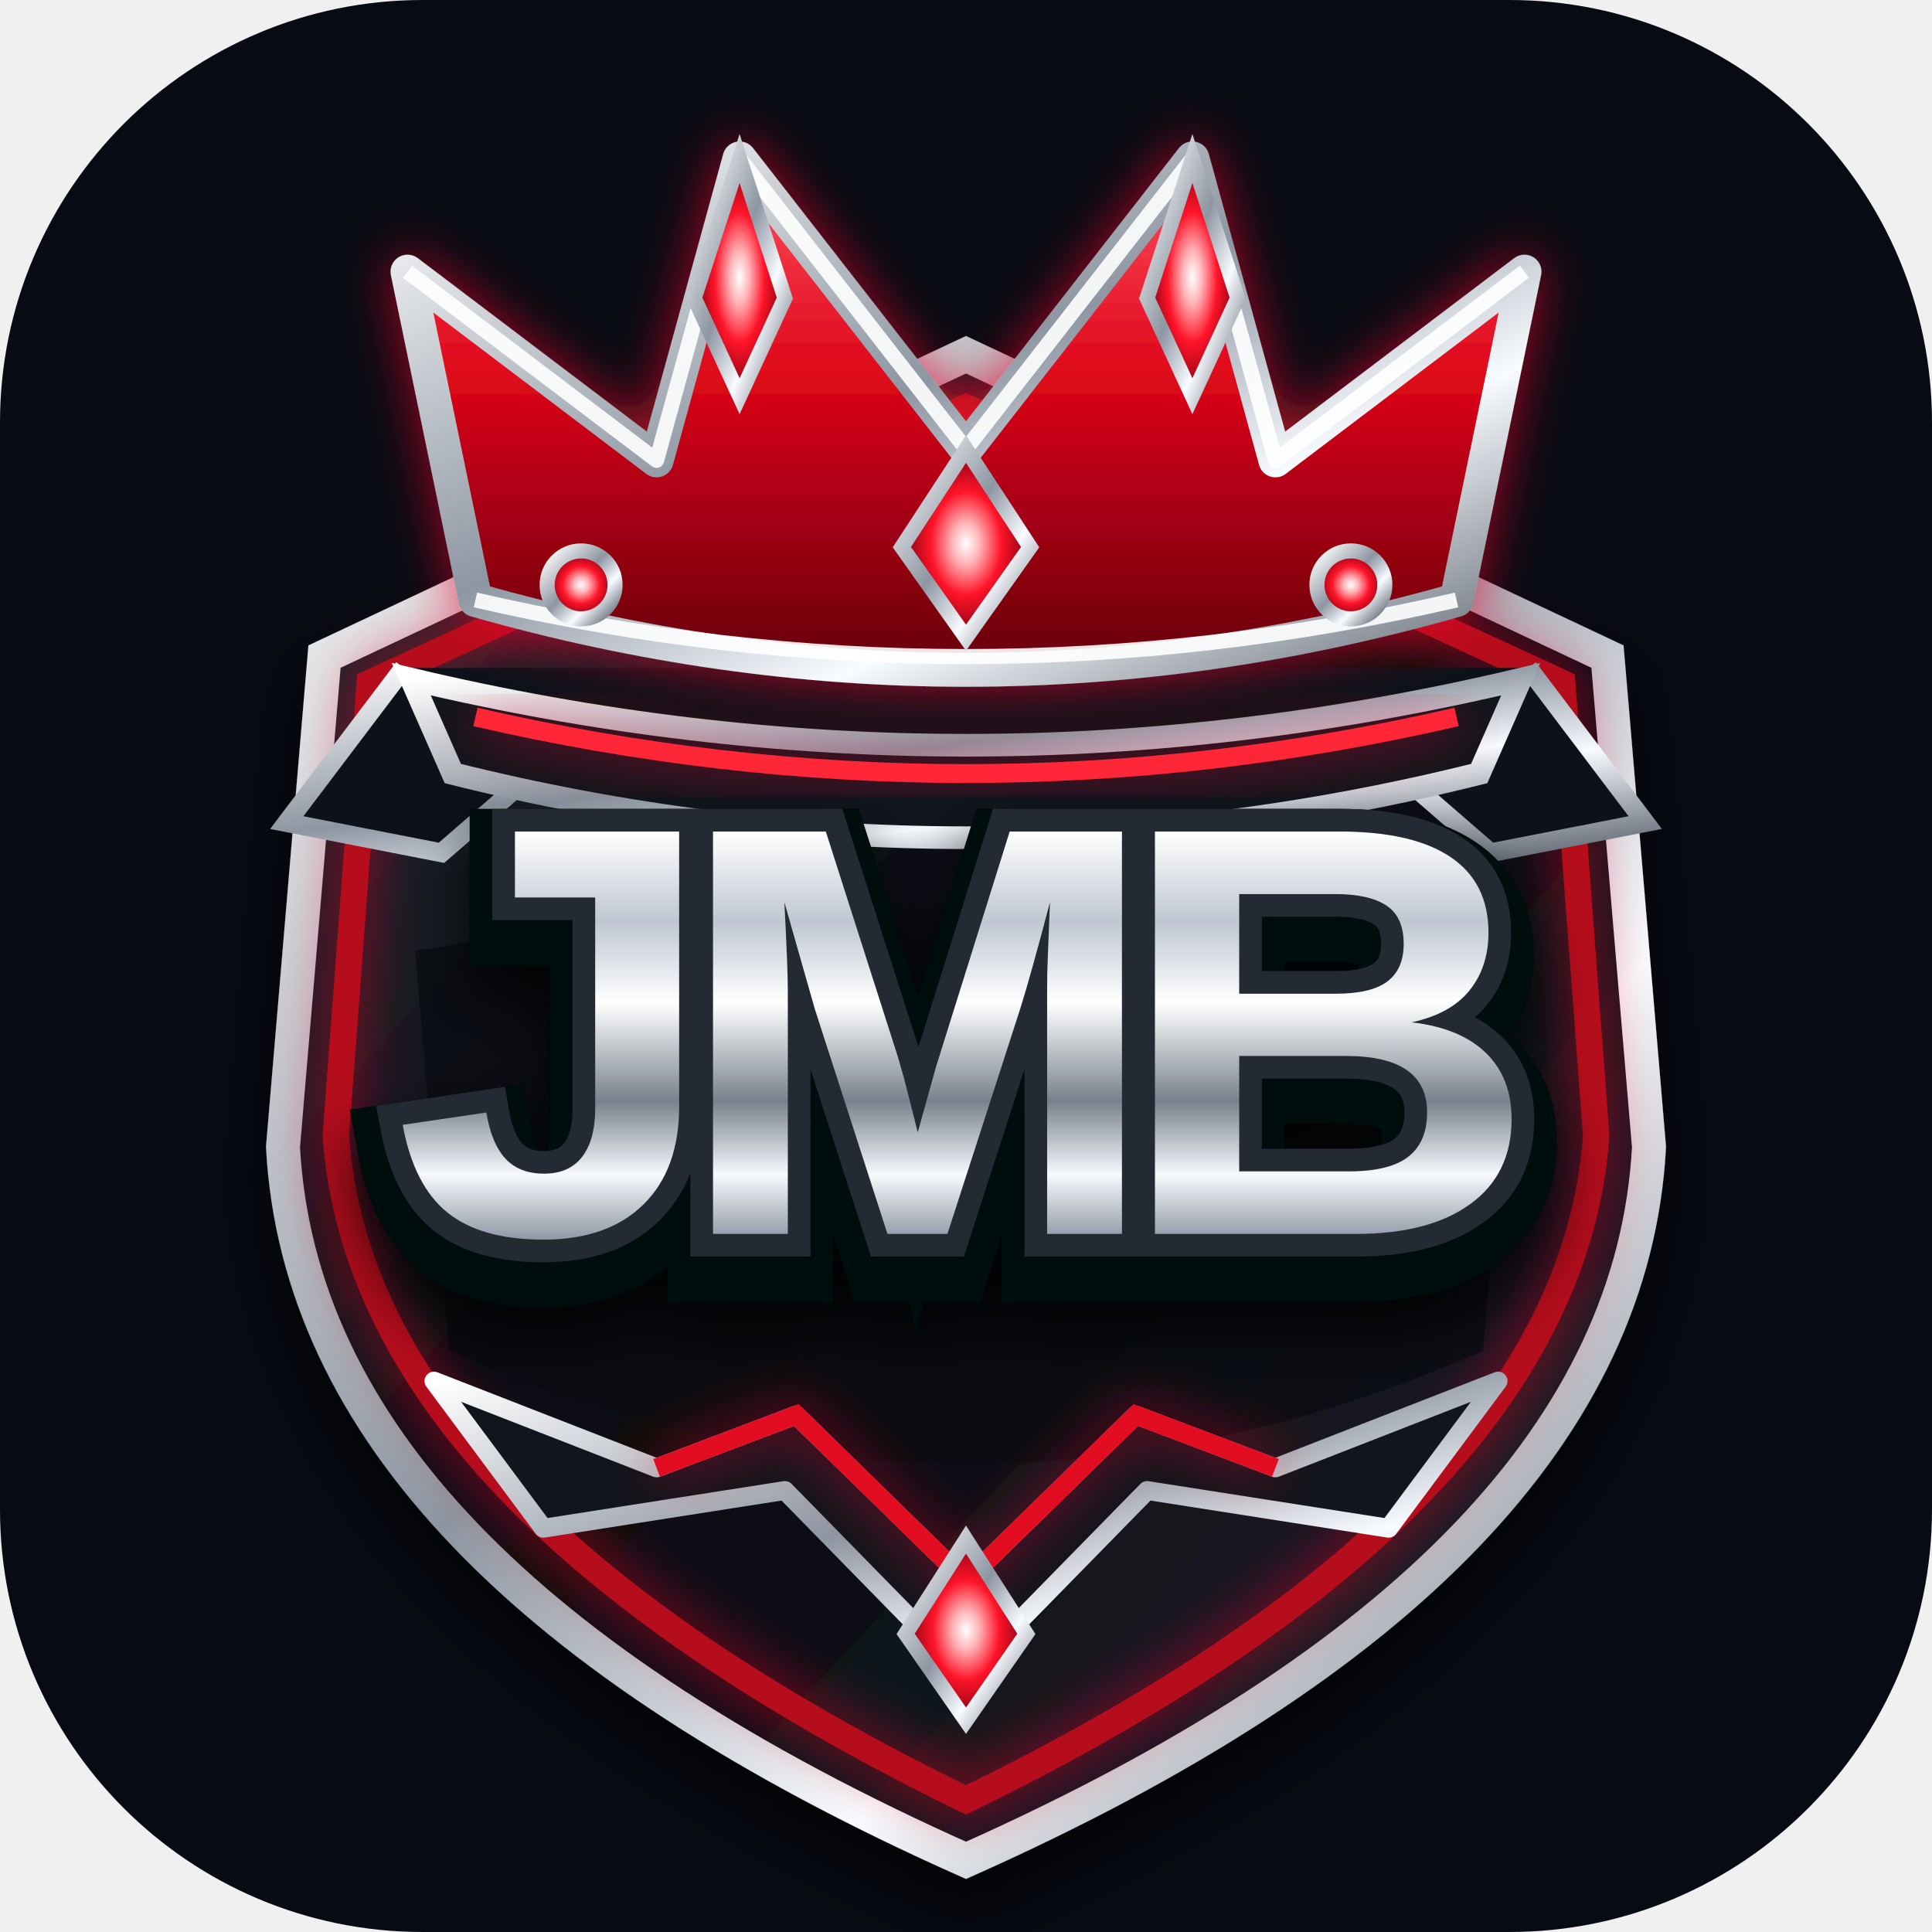
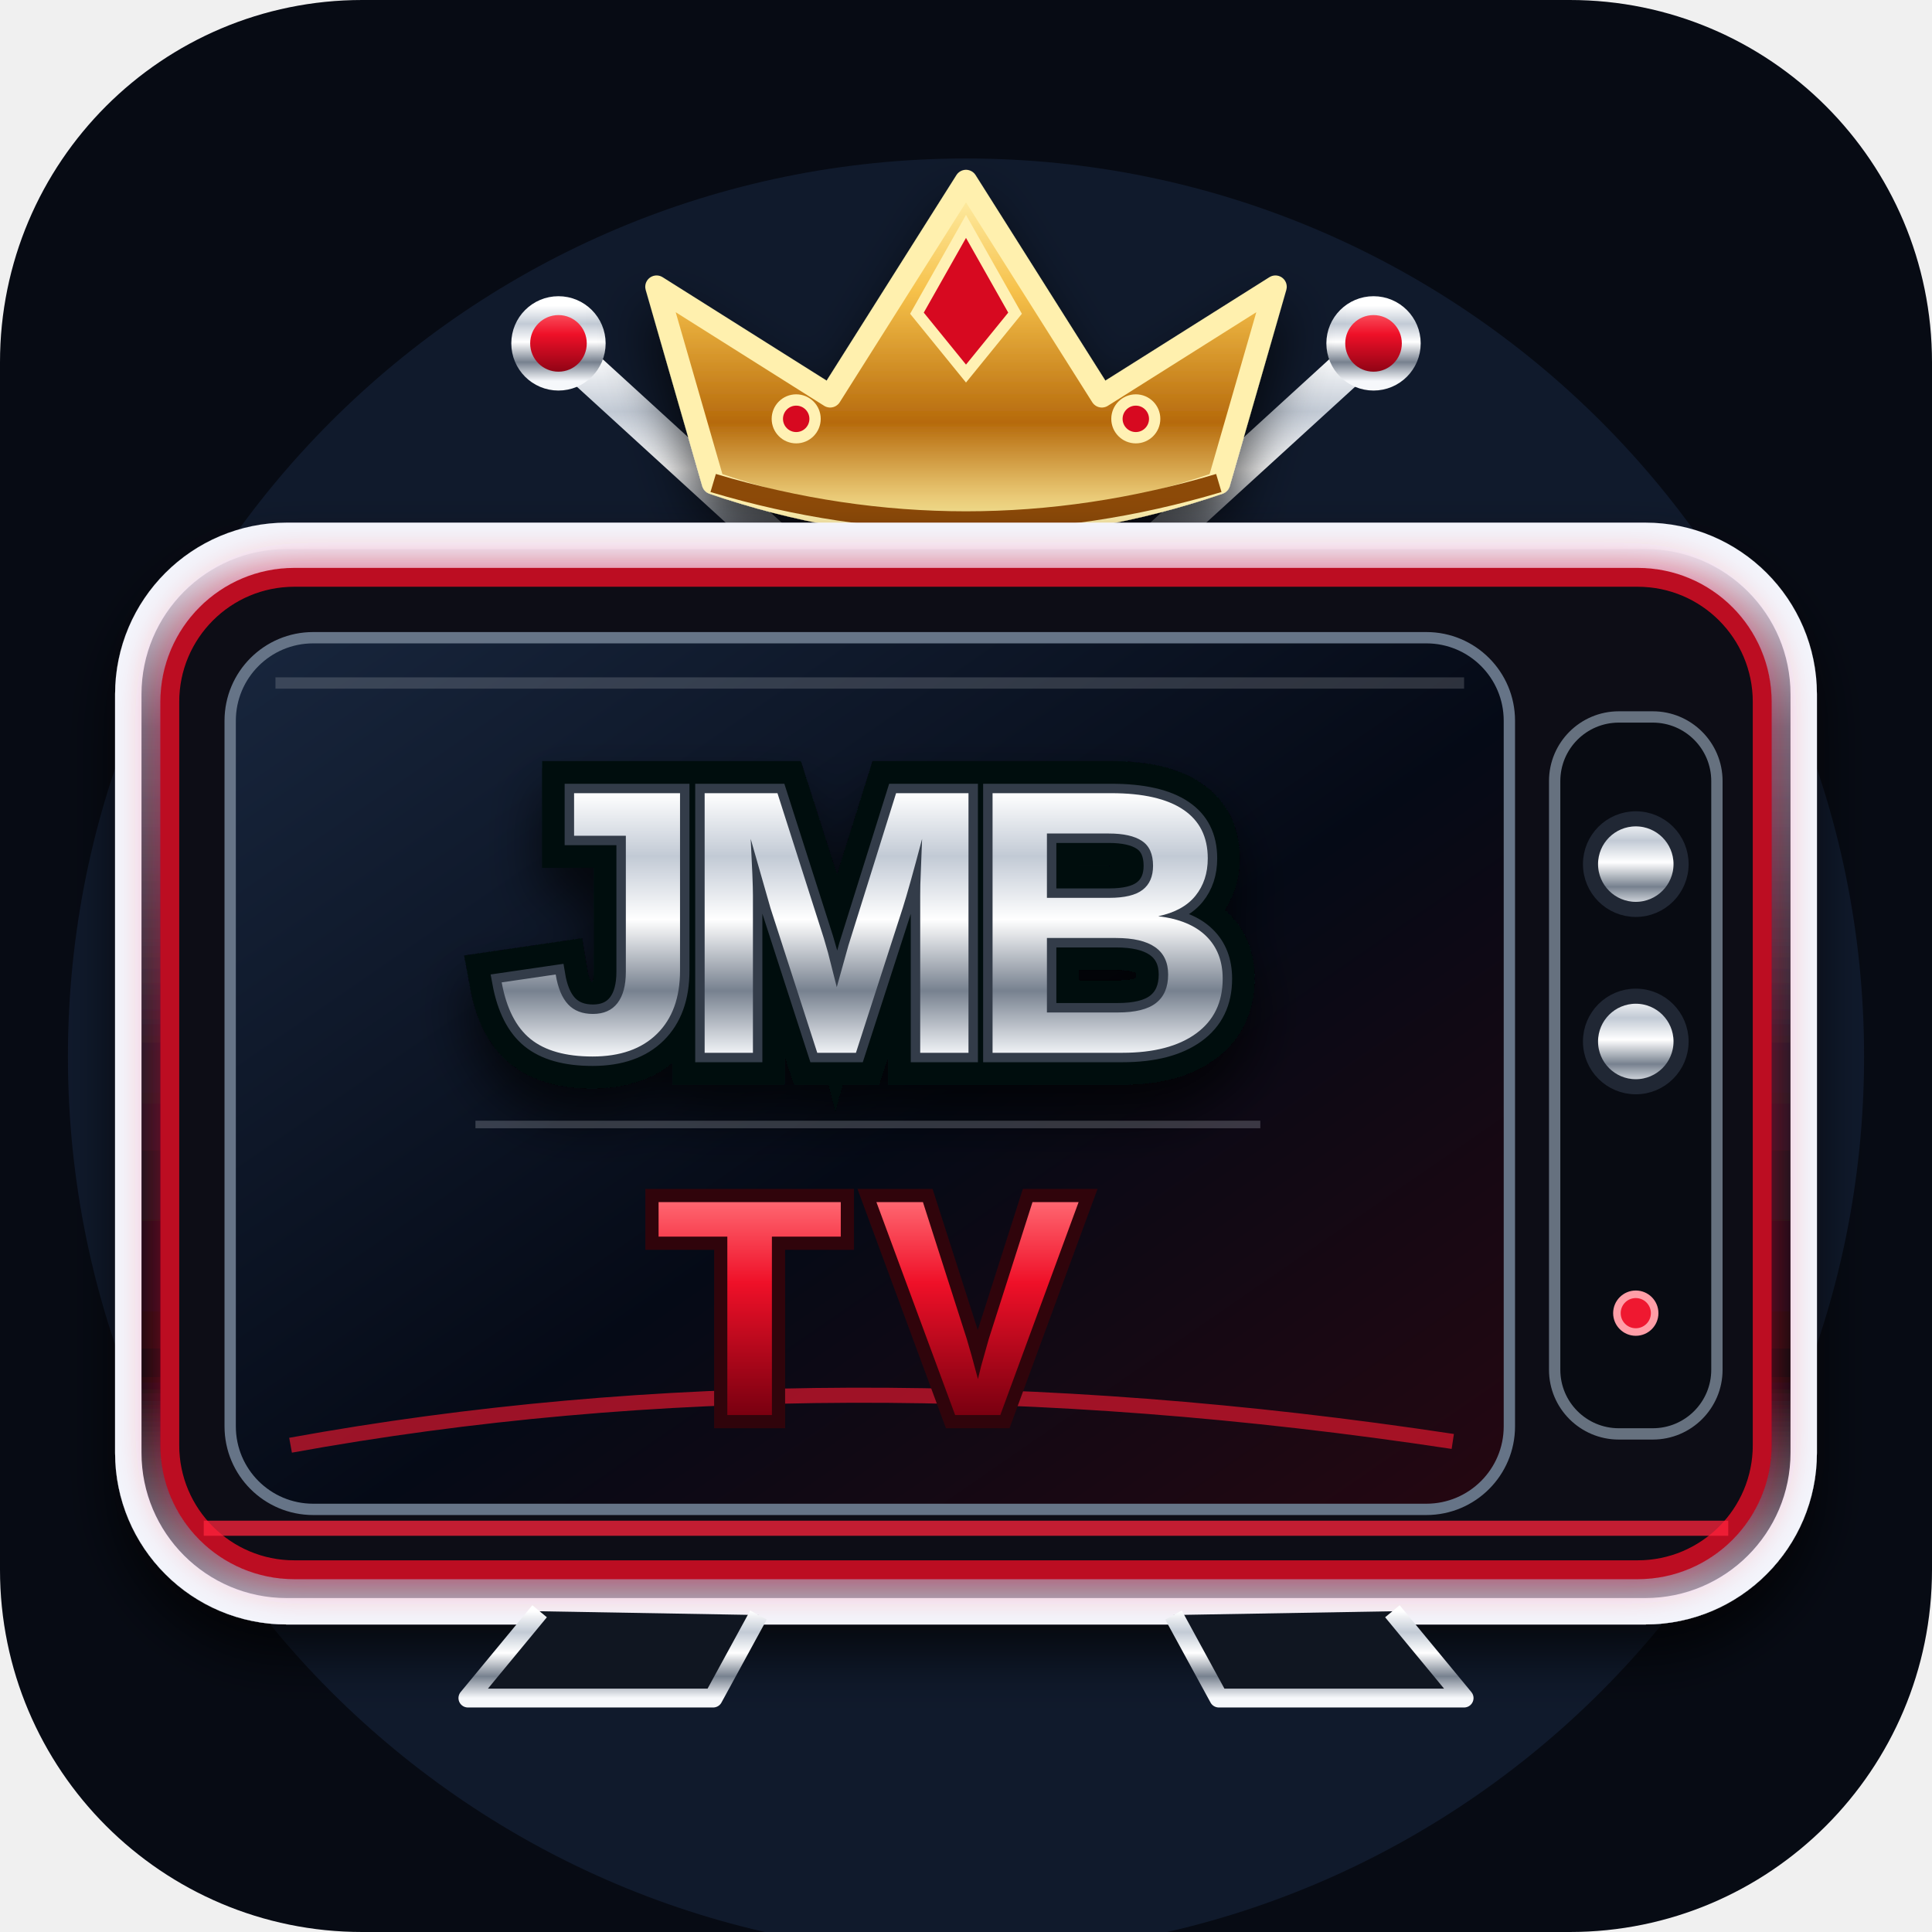
- <svg xmlns="http://www.w3.org/2000/svg" viewBox="0 0 512 512" role="img" aria-label="JMB">
-   <rect width="512" height="512" rx="112" fill="#080b13" />
+ <svg xmlns="http://www.w3.org/2000/svg" viewBox="0 0 512 512" role="img" aria-label="JMB TV">
+   <rect width="512" height="512" rx="96" fill="#070b14" />
+   <circle cx="256" cy="280" r="238" fill="#101a2c" />
  <defs>
-     <linearGradient id="shield" x1="0" y1="0" x2="1" y2="1">
-       <stop stop-color="#262b36" />
-       <stop offset=".5" stop-color="#080a10" />
-       <stop offset="1" stop-color="#202531" />
+     <linearGradient id="shell" x1="0" y1="0" x2="0" y2="1">
+       <stop stop-color="#f3f7ff" />
+       <stop offset=".18" stop-color="#6b7482" />
+       <stop offset=".48" stop-color="#171d28" />
+       <stop offset=".78" stop-color="#05070c" />
+       <stop offset="1" stop-color="#aab3c0" />
+     </linearGradient>
+     <linearGradient id="screen" x1="0" y1="0" x2="1" y2="1">
+       <stop stop-color="#18263d" />
+       <stop offset=".55" stop-color="#050a16" />
+       <stop offset="1" stop-color="#250711" />
    </linearGradient>
    <linearGradient id="red" x1="0" y1="0" x2="0" y2="1">
-       <stop stop-color="#ff5260" />
-       <stop offset=".42" stop-color="#df071a" />
-       <stop offset="1" stop-color="#65000b" />
+       <stop stop-color="#ff6670" />
+       <stop offset=".38" stop-color="#ef1028" />
+       <stop offset="1" stop-color="#790010" />
    </linearGradient>
    <linearGradient id="chrome" x1="0" y1="0" x2="0" y2="1">
      <stop stop-color="#fff" />
-       <stop offset=".22" stop-color="#bfc7d2" />
-       <stop offset=".42" stop-color="#fff" />
-       <stop offset=".66" stop-color="#78818d" />
-       <stop offset=".84" stop-color="#f7f9fc" />
-       <stop offset="1" stop-color="#8e98a5" />
+       <stop offset=".24" stop-color="#c2cad5" />
+       <stop offset=".48" stop-color="#fff" />
+       <stop offset=".75" stop-color="#77818f" />
+       <stop offset="1" stop-color="#f6f8fb" />
    </linearGradient>
-     <linearGradient id="silver" x1="0" y1="0" x2="1" y2="1">
-       <stop stop-color="#fff" />
-       <stop offset=".45" stop-color="#8d96a2" />
-       <stop offset=".7" stop-color="#f8fbff" />
-       <stop offset="1" stop-color="#59616d" />
+     <linearGradient id="gold" x1="0" y1="0" x2="0" y2="1">
+       <stop stop-color="#fff2b0" />
+       <stop offset=".32" stop-color="#f6c14a" />
+       <stop offset=".7" stop-color="#b66a0c" />
+       <stop offset="1" stop-color="#fff0a0" />
    </linearGradient>
-     <radialGradient id="gem">
-       <stop stop-color="#fff" />
-       <stop offset=".22" stop-color="#ffb3b7" />
-       <stop offset=".55" stop-color="#ff1429" />
-       <stop offset="1" stop-color="#7e0010" />
-     </radialGradient>
-     <filter id="glow" x="-40%" y="-40%" width="180%" height="180%">
-       <feGaussianBlur stdDeviation="7" result="blur" />
-       <feFlood flood-color="#ef1028" flood-opacity=".7" />
-       <feComposite in2="blur" operator="in" />
+     <filter id="shadow" x="-30%" y="-30%" width="160%" height="170%">
+       <feDropShadow dx="0" dy="8" stdDeviation="7" flood-color="#000" flood-opacity=".7" />
+     </filter>
+     <filter id="redglow" x="-40%" y="-40%" width="180%" height="180%">
+       <feGaussianBlur stdDeviation="6" result="b" />
+       <feFlood flood-color="#ff1832" flood-opacity=".55" />
+       <feComposite in2="b" operator="in" />
      <feMerge>
        <feMergeNode />
        <feMergeNode in="SourceGraphic" />
      </feMerge>
    </filter>
-     <filter id="shadow" x="-30%" y="-30%" width="160%" height="170%">
-       <feDropShadow dx="0" dy="9" stdDeviation="8" flood-color="#000" flood-opacity=".8" />
-     </filter>
  </defs>
-   <path d="M256 94 426 174 437 304Q431 415 256 493 81 415 75 304L86 174Z" fill="url(#shield)" stroke="url(#silver)" stroke-width="9" filter="url(#shadow)" />
-   <path d="M256 108 414 181 423 301Q416 399 256 477 96 399 89 301L98 181Z" fill="none" stroke="#b5091b" stroke-width="7" filter="url(#glow)" />
-   <path d="M107 177 76 218 117 226 147 200 171 224 192 207 209 226 256 214 303 226 320 207 341 224 365 200 395 226 436 218 405 177" fill="#0d111a" stroke="url(#silver)" stroke-width="5" />
-   <path d="M126 159 108 72 174 122 196 42 256 119 316 42 338 122 404 72 386 159Q256 196 126 159Z" fill="url(#red)" stroke="url(#silver)" stroke-width="9" stroke-linejoin="round" filter="url(#glow)" />
-   <path d="M126 159Q256 189 386 159M108 72 174 122 196 42 256 119 316 42 338 122 404 72" fill="none" stroke="#fff" stroke-width="4" stroke-linejoin="round" opacity=".9" />
-   <path d="M109 180Q256 215 403 180L392 205Q256 239 120 205Z" fill="#11151d" stroke="url(#silver)" stroke-width="6" />
-   <path d="M126 190Q256 220 386 190" fill="none" stroke="#ff2638" stroke-width="5" filter="url(#glow)" />
-   <g fill="url(#gem)" stroke="url(#silver)" stroke-width="4">
-     <path d="M196 42 208 79 196 105 184 79Z" />
-     <path d="M316 42 328 79 316 105 304 79Z" />
-     <path d="M256 119 273 145 256 169 239 145Z" />
-     <circle cx="154" cy="155" r="9" />
-     <circle cx="358" cy="155" r="9" />
+   <g fill="none" stroke="url(#chrome)" stroke-width="10" stroke-linecap="round">
+     <path d="M220 157 151 94" />
+     <path d="M292 157 361 94" />
  </g>
-   <path d="M110 252Q256 227 402 252L393 358Q256 418 119 358Z" fill="#090b11" opacity=".72" />
-   <text x="256" y="333" text-anchor="middle" font-family="Arial Black,Impact,Arial,sans-serif" font-size="155" font-weight="900" letter-spacing="-12" fill="#05070b" stroke="#05070b" stroke-width="24" paint-order="stroke" filter="url(#shadow)">JMB</text>
-   <text x="256" y="327" text-anchor="middle" font-family="Arial Black,Impact,Arial,sans-serif" font-size="155" font-weight="900" letter-spacing="-12" fill="url(#chrome)" stroke="#242a34" stroke-width="12" paint-order="stroke fill">JMB</text>
-   <path d="M115 366 174 389 211 375 256 419 301 375 338 389 397 366 368 405 304 395 256 444 208 395 144 405Z" fill="#11151d" stroke="url(#silver)" stroke-width="5" stroke-linejoin="round" />
-   <path d="M174 389 211 375 256 419 301 375 338 389" fill="none" stroke="#e30c21" stroke-width="5" filter="url(#glow)" />
-   <path d="M256 408 272 433 256 456 240 433Z" fill="url(#gem)" stroke="url(#silver)" stroke-width="4" />
+   <g fill="url(#red)" stroke="url(#chrome)" stroke-width="5">
+     <circle cx="148" cy="91" r="10" />
+     <circle cx="364" cy="91" r="10" />
+   </g>
+   <path d="M189 128 174 76 220 105 256 48 292 105 338 76 323 128Q256 151 189 128Z" fill="url(#gold)" stroke="#fff0ae" stroke-width="6" stroke-linejoin="round" filter="url(#shadow)" />
+   <path d="M189 128Q256 148 323 128" stroke="#8d4a08" stroke-width="5" fill="none" />
+   <g fill="#d70920" stroke="#fff1b4" stroke-width="3">
+     <path d="M256 60 269 83 256 99 243 83Z" />
+     <circle cx="211" cy="111" r="5" />
+     <circle cx="301" cy="111" r="5" />
+   </g>
+   <rect x="34" y="142" width="444" height="285" rx="42" fill="url(#shell)" stroke="#f3f6fd" stroke-width="7" filter="url(#shadow)" />
+   <rect x="45" y="153" width="422" height="263" rx="33" fill="#080b12" stroke="#bc0c21" stroke-width="5" filter="url(#redglow)" />
+   <rect x="61" y="169" width="339" height="231" rx="22" fill="url(#screen)" stroke="#667487" stroke-width="3" />
+   <path d="M73 181H388" stroke="#fff" stroke-opacity=".16" stroke-width="3" />
+   <path d="M77 383Q220 357 385 382" fill="none" stroke="#ed1830" stroke-opacity=".65" stroke-width="4" />
+   <text x="230" y="279" text-anchor="middle" font-family="Arial Black,Impact,Arial,sans-serif" font-size="100" font-weight="900" letter-spacing="-7" fill="#05070b" stroke="#05070b" stroke-width="17" paint-order="stroke" filter="url(#shadow)">JMB</text>
+   <text x="230" y="279" text-anchor="middle" font-family="Arial Black,Impact,Arial,sans-serif" font-size="100" font-weight="900" letter-spacing="-7" fill="url(#chrome)" stroke="#333c49" stroke-width="5" paint-order="stroke fill">JMB</text>
+   <path d="M126 298H334" stroke="#f2f6ff" stroke-opacity=".2" stroke-width="2" />
+   <text x="230" y="375" text-anchor="middle" font-family="Arial Black,Impact,Arial,sans-serif" font-size="82" font-weight="900" letter-spacing="8" fill="url(#red)" stroke="#30040b" stroke-width="7" paint-order="stroke fill">TV</text>
+   <rect x="412" y="190" width="43" height="190" rx="17" fill="#080b12" stroke="#66717f" stroke-width="3" />
+   <circle cx="433.5" cy="229" r="12" fill="url(#chrome)" stroke="#202734" stroke-width="4" />
+   <circle cx="433.5" cy="276" r="12" fill="url(#chrome)" stroke="#202734" stroke-width="4" />
+   <circle cx="433.5" cy="348" r="5" fill="#ef1830" stroke="#ff9ea7" stroke-width="2" />
+   <path d="M143 427 124 450H189L201 428M369 427 388 450H323L311 428" fill="#101621" stroke="url(#chrome)" stroke-width="5" stroke-linejoin="round" />
+   <path d="M54 405H458" stroke="#ff233b" stroke-opacity=".75" stroke-width="4" />
</svg>
